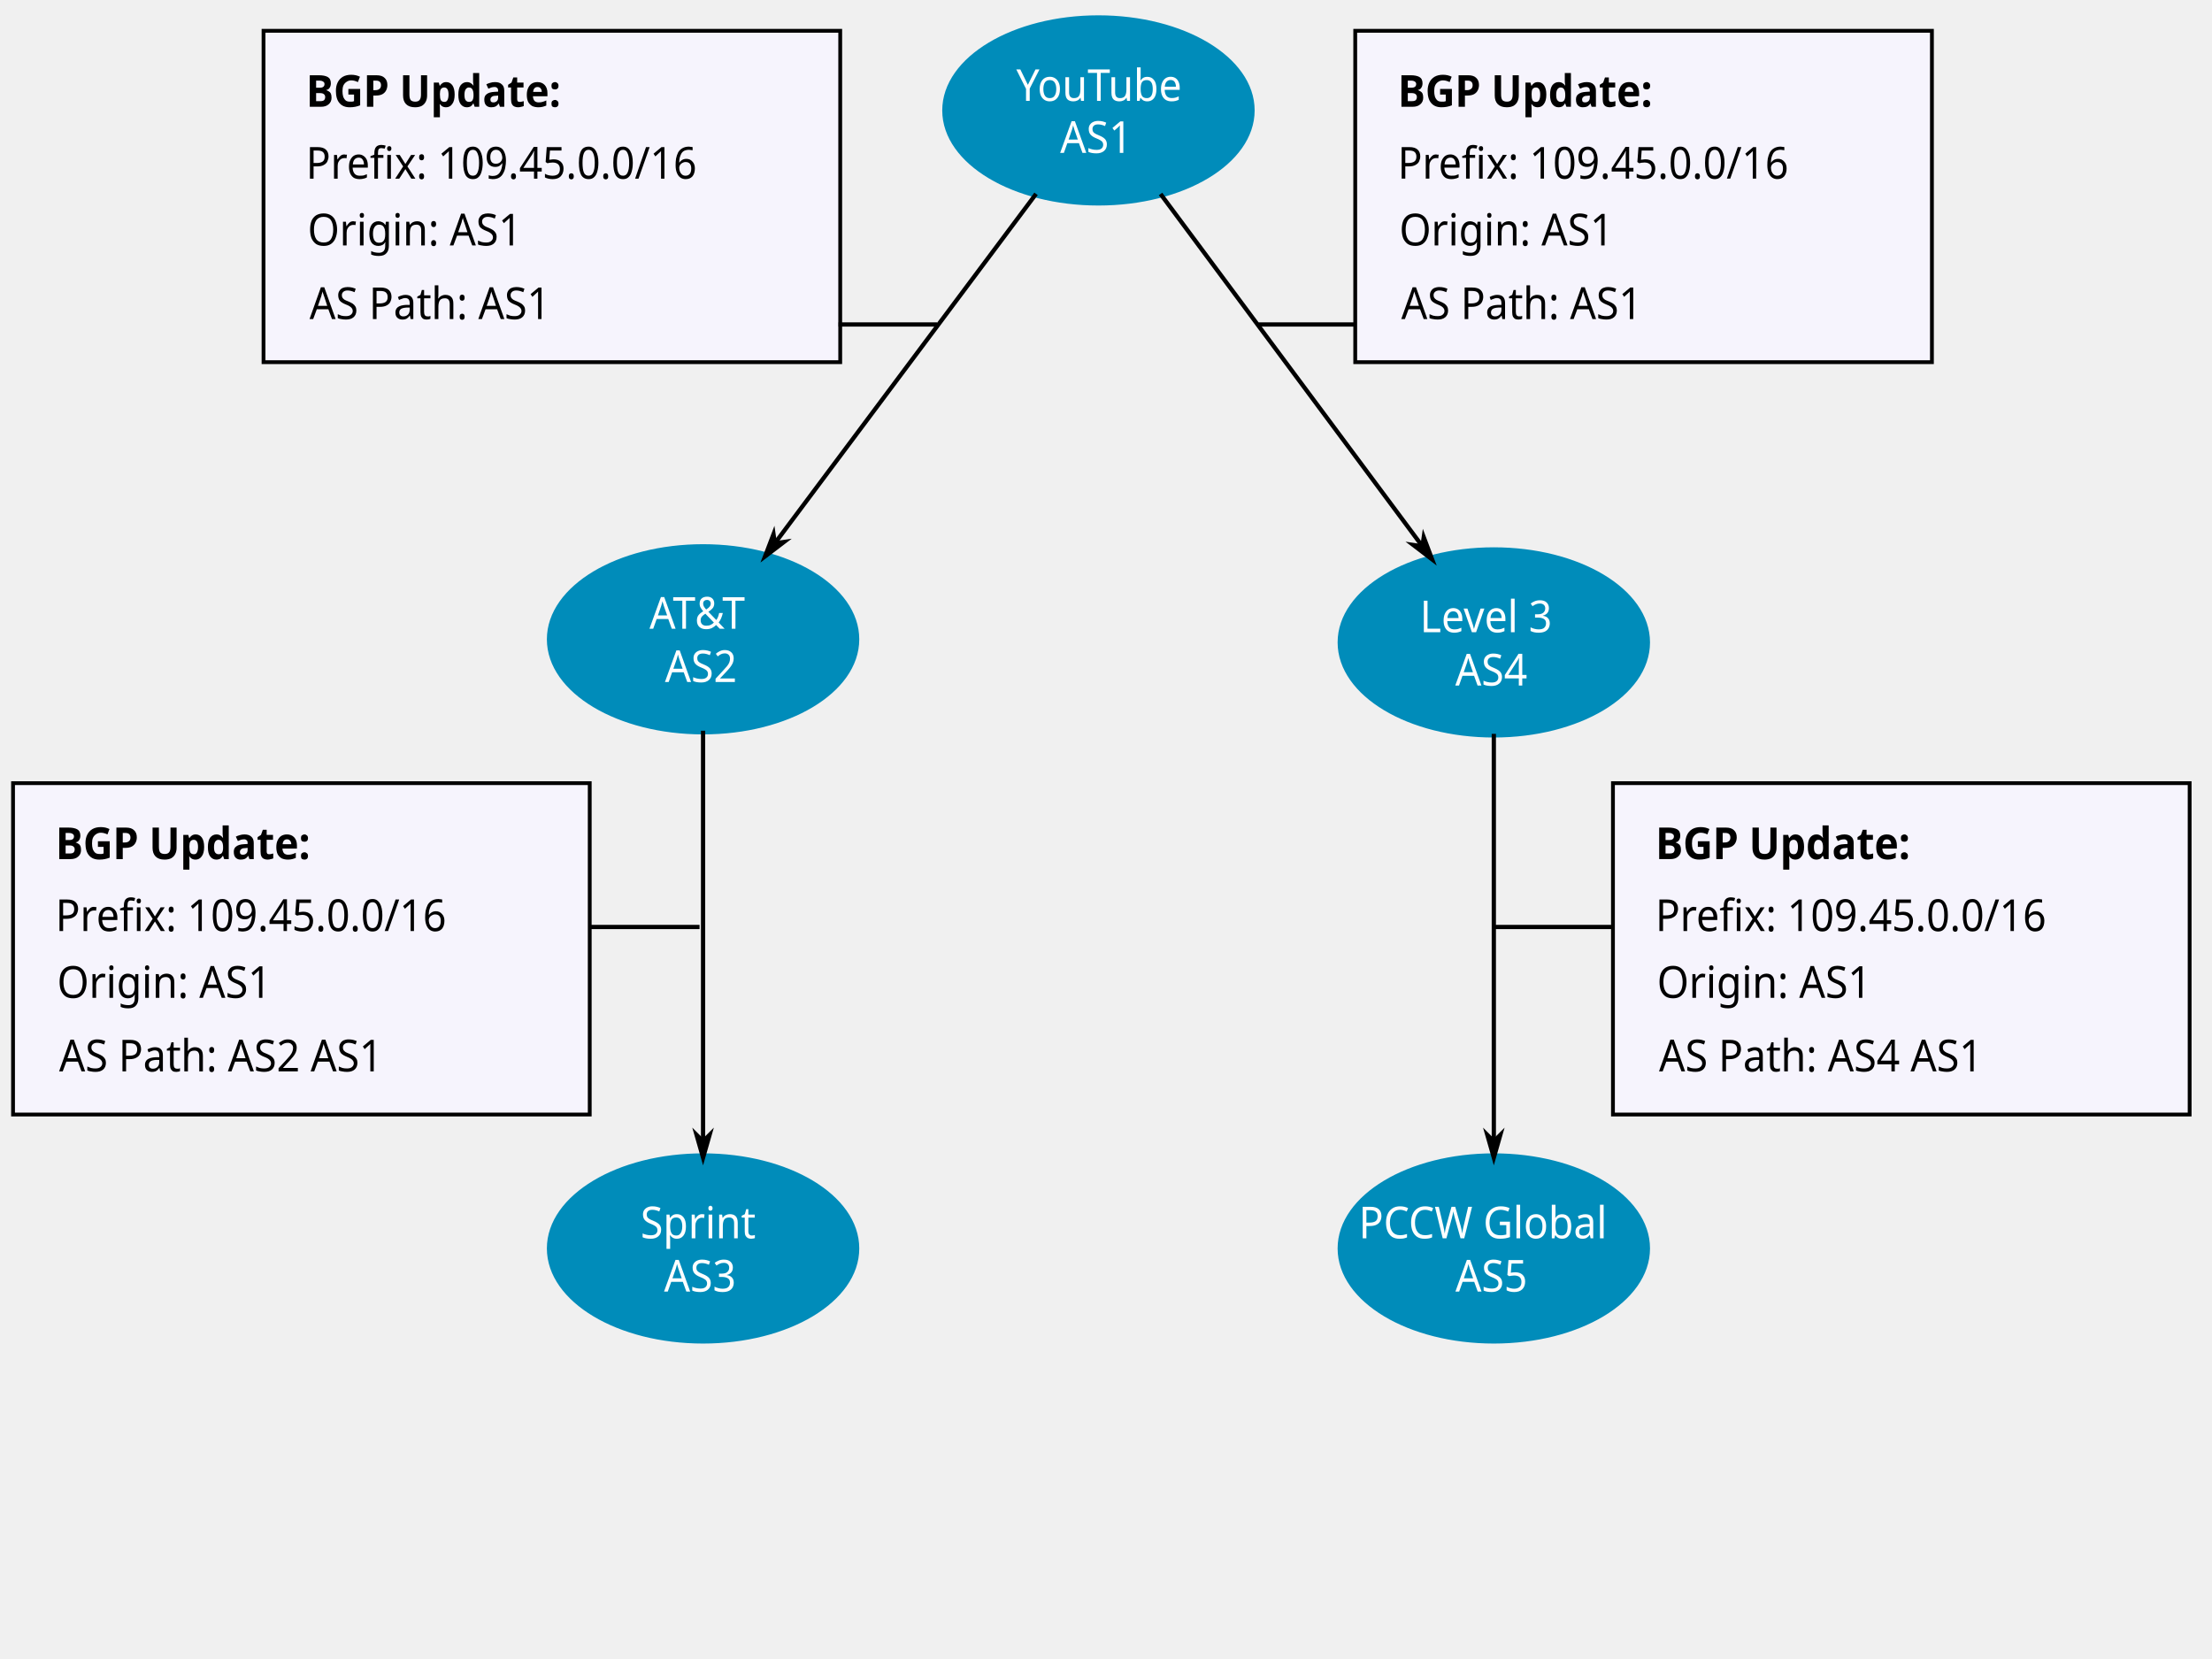
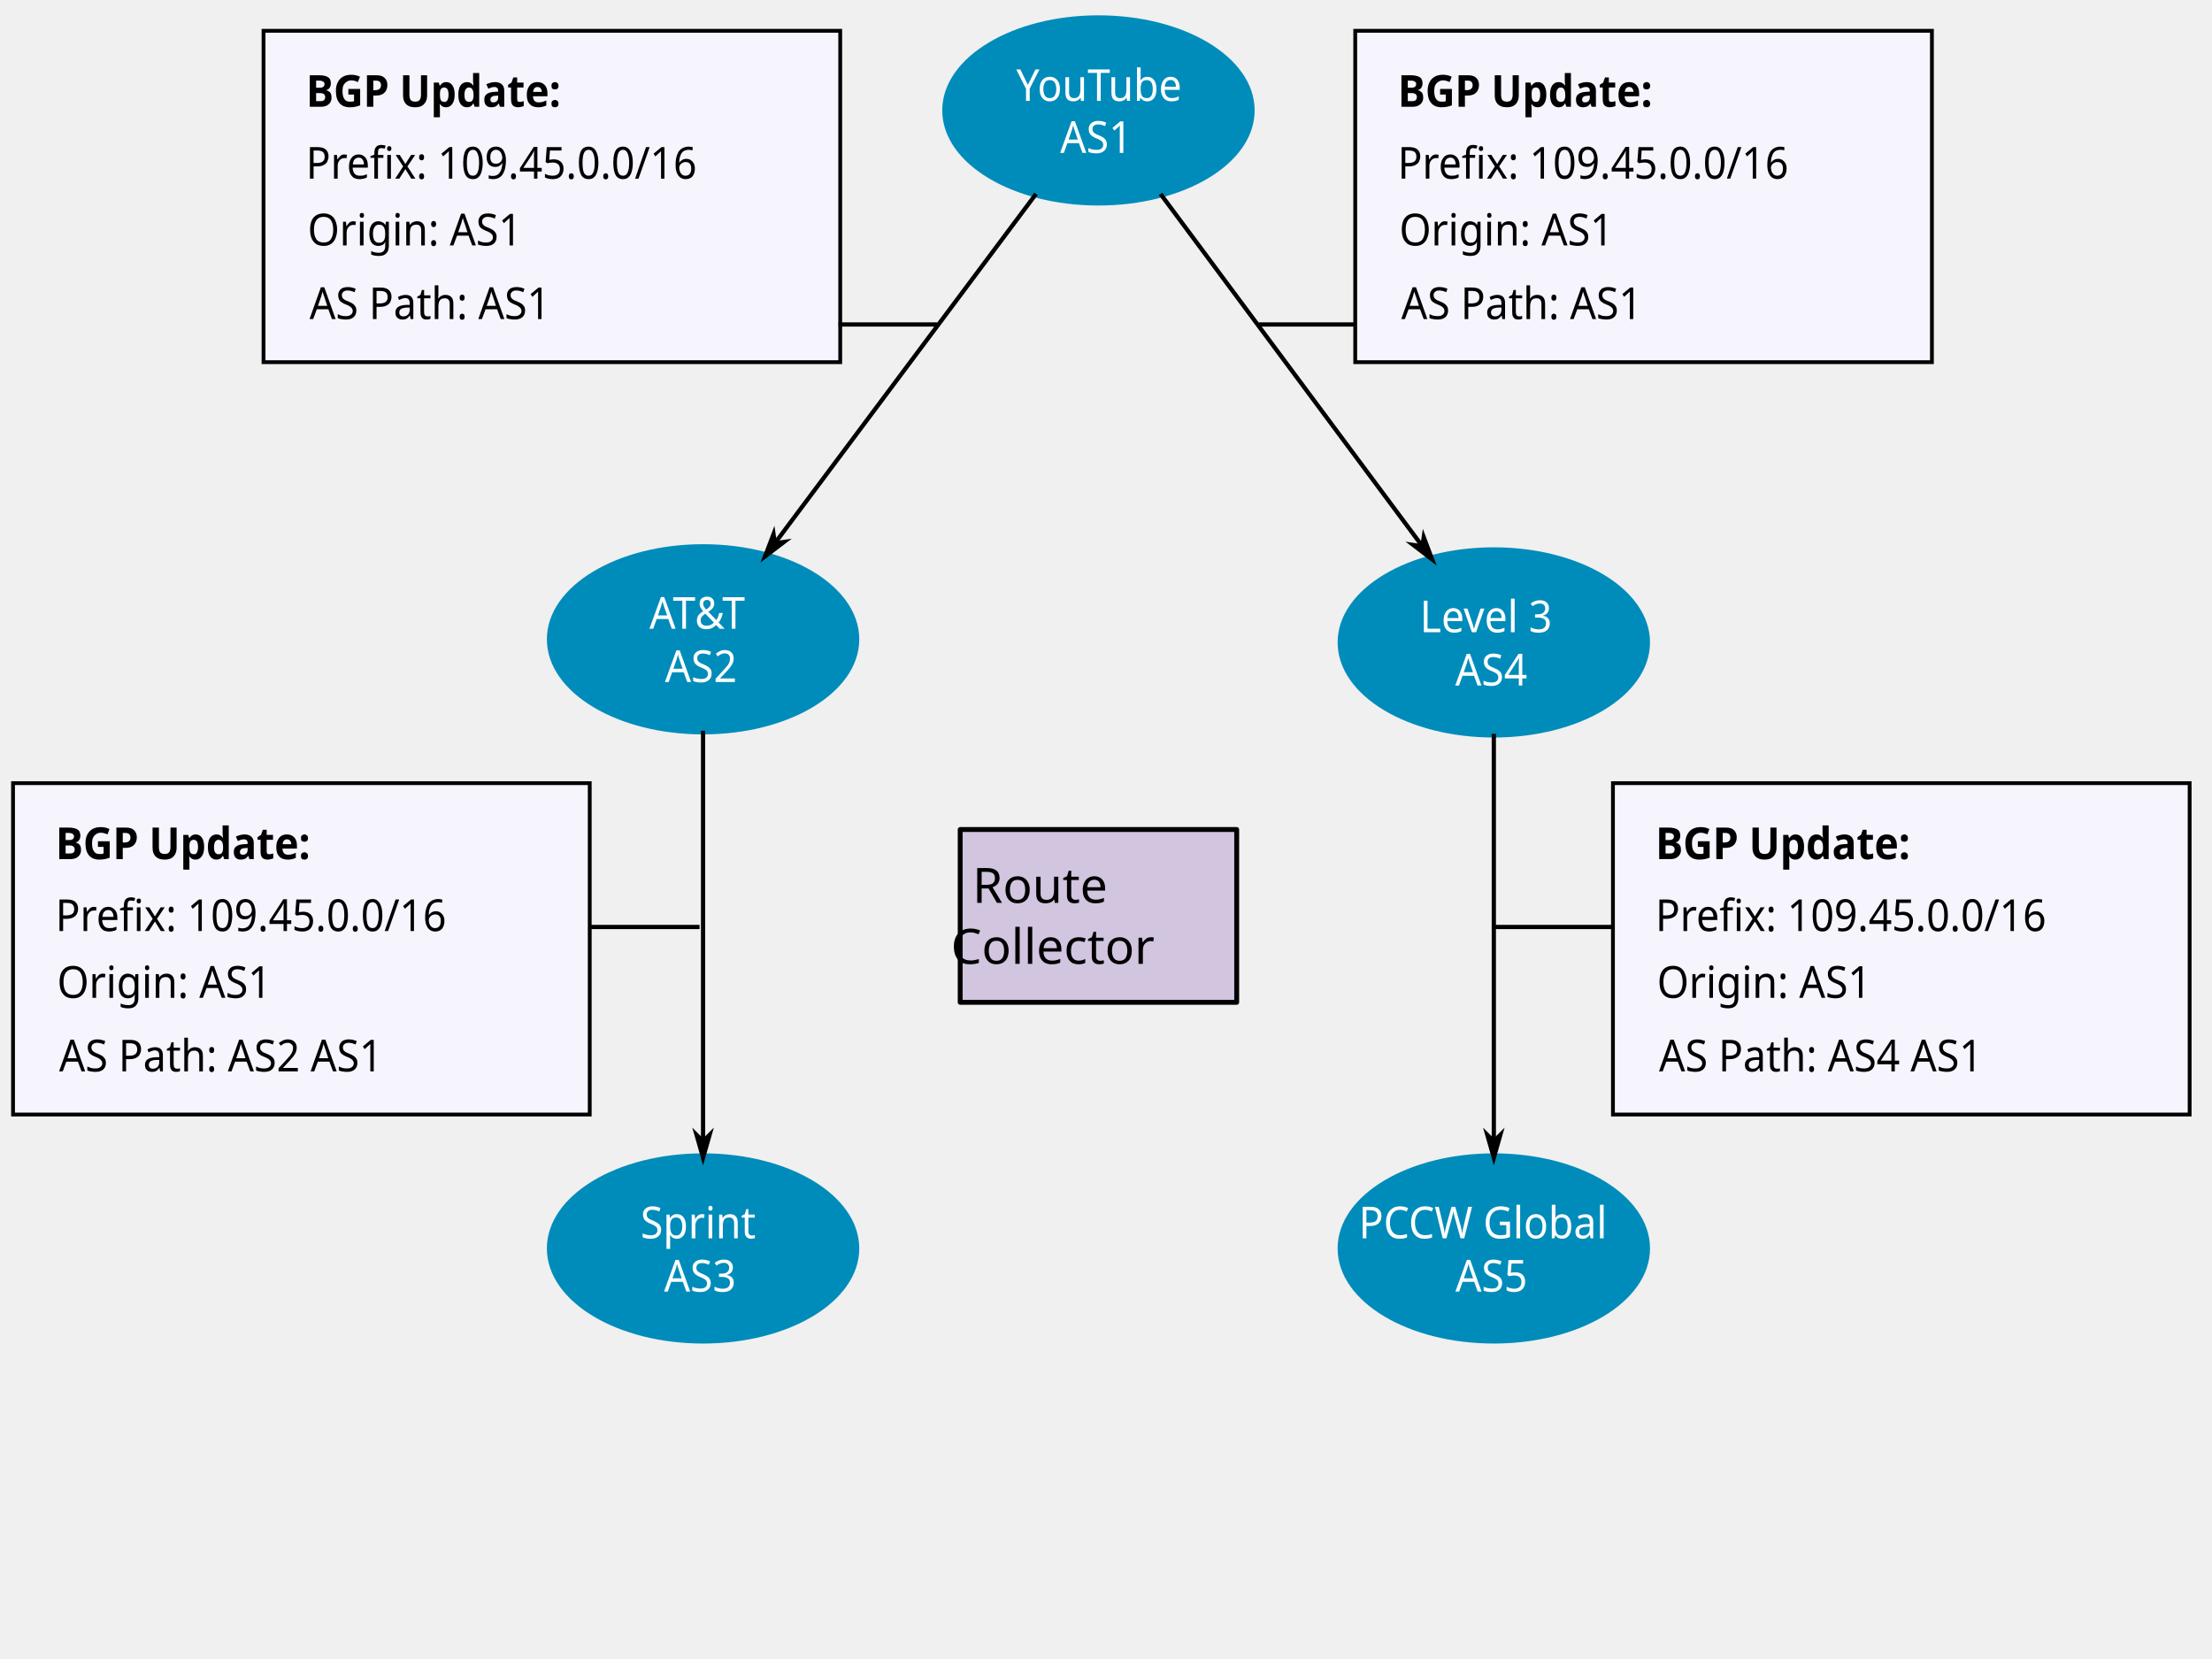
<svg xmlns="http://www.w3.org/2000/svg" width="453.543" height="340.157" id="svg2" version="1.0">
  <defs id="defs4">
    <marker orient="auto" refY="0" refX="0" id="marker5515" style="overflow:visible">
      <path id="path5517" d="M 0,0 5,-5 -12.5,0 5,5 0,0 z" style="fill:#000000;fill-opacity:1;fill-rule:evenodd;stroke:#000000;stroke-width:1pt;stroke-opacity:1" transform="matrix(-0.4,0,0,-0.4,-4,0)" />
    </marker>
    <marker orient="auto" refY="0" refX="0" id="marker5505" style="overflow:visible">
      <path id="path5507" d="M 0,0 5,-5 -12.5,0 5,5 0,0 z" style="fill:#000000;fill-opacity:1;fill-rule:evenodd;stroke:#000000;stroke-width:1pt;stroke-opacity:1" transform="matrix(-0.4,0,0,-0.4,-4,0)" />
    </marker>
    <marker orient="auto" refY="0" refX="0" id="marker5489" style="overflow:visible">
      <path id="path5491" d="M 0,0 5,-5 -12.5,0 5,5 0,0 z" style="fill:#000000;fill-opacity:1;fill-rule:evenodd;stroke:#000000;stroke-width:1pt;stroke-opacity:1" transform="matrix(-0.4,0,0,-0.4,-4,0)" />
    </marker>
    <marker orient="auto" refY="0" refX="0" id="marker5481" style="overflow:visible">
      <path id="path5483" d="M 0,0 5,-5 -12.5,0 5,5 0,0 z" style="fill:#000000;fill-opacity:1;fill-rule:evenodd;stroke:#000000;stroke-width:1pt;stroke-opacity:1" transform="matrix(-0.4,0,0,-0.4,-4,0)" />
    </marker>
  </defs>
  <g id="layer1" transform="translate(4.149475e-6,-698.0315)">
    <rect style="fill:#f6f4fd;fill-opacity:1;fill-rule:evenodd;stroke:#000000;stroke-width:0.78;stroke-miterlimit:4;stroke-opacity:1;stroke-dasharray:none;stroke-dashoffset:0" id="rect5399" width="118.243" height="67.945" x="2.674" y="858.606" />
    <rect style="fill:#f6f4fd;fill-opacity:1;fill-rule:evenodd;stroke:#000000;stroke-width:0.78;stroke-miterlimit:4;stroke-opacity:1;stroke-dasharray:none;stroke-dashoffset:0" id="rect5399-9" width="118.243" height="67.945" x="54.033" y="704.345" />
    <g id="g5698" transform="matrix(2.975227,0,0,3.207486,-57.24912,642.7462)">
      <text id="text5231-2-5" y="24.063" x="40.339" style="font-size:2.822px;font-style:normal;font-weight:normal;line-height:125%;letter-spacing:0px;word-spacing:0px;fill:#000000;fill-opacity:1;stroke:none;font-family:sans-serif" xml:space="preserve">
        <tspan style="font-size:2.822px;font-style:normal;font-variant:normal;font-weight:bold;font-stretch:normal;font-family:sans-serif;-inkscape-font-specification:sans-serif Bold" y="24.063" x="40.339" id="tspan5233-2-91">BGP Update:</tspan>
      </text>
      <text id="text5235-6-1" y="28.658" x="40.321" style="font-size:2.822px;font-style:normal;font-weight:normal;line-height:125%;letter-spacing:0px;word-spacing:0px;fill:#000000;fill-opacity:1;stroke:none;font-family:sans-serif" xml:space="preserve">
        <tspan y="28.658" x="40.321" id="tspan5237-8-77">Prefix: 109.45.0.0/16</tspan>
      </text>
      <text id="text5239-2-1" y="32.928" x="40.44" style="font-size:2.822px;font-style:normal;font-weight:normal;line-height:125%;letter-spacing:0px;word-spacing:0px;fill:#000000;fill-opacity:1;stroke:none;font-family:sans-serif" xml:space="preserve">
        <tspan y="32.928" x="40.44" id="tspan5241-1-2">Origin: AS1</tspan>
      </text>
      <text id="text5243-9-0" y="37.633" x="40.576" style="font-size:2.822px;font-style:normal;font-weight:normal;line-height:125%;letter-spacing:0px;word-spacing:0px;fill:#000000;fill-opacity:1;stroke:none;font-family:sans-serif" xml:space="preserve">
        <tspan y="37.633" x="40.576" id="tspan5245-87-2">AS Path: AS1</tspan>
      </text>
    </g>
    <rect style="fill:#f6f4fd;fill-opacity:1;fill-rule:evenodd;stroke:#000000;stroke-width:0.78;stroke-miterlimit:4;stroke-opacity:1;stroke-dasharray:none;stroke-dashoffset:0" id="rect5399-9-2" width="118.243" height="67.945" x="277.873" y="704.345" />
    <g id="g5708" transform="matrix(2.975227,0,0,3.207486,-53.68668,641.466)">
      <text id="text5231-2-5-2" y="24.462" x="114.376" style="font-size:2.822px;font-style:normal;font-weight:normal;line-height:125%;letter-spacing:0px;word-spacing:0px;fill:#000000;fill-opacity:1;stroke:none;font-family:sans-serif" xml:space="preserve">
        <tspan style="font-size:2.822px;font-style:normal;font-variant:normal;font-weight:bold;font-stretch:normal;font-family:sans-serif;-inkscape-font-specification:sans-serif Bold" y="24.462" x="114.376" id="tspan5233-2-91-9">BGP Update:</tspan>
      </text>
      <text id="text5235-6-1-0" y="29.057" x="114.359" style="font-size:2.822px;font-style:normal;font-weight:normal;line-height:125%;letter-spacing:0px;word-spacing:0px;fill:#000000;fill-opacity:1;stroke:none;font-family:sans-serif" xml:space="preserve">
        <tspan y="29.057" x="114.359" id="tspan5237-8-77-4">Prefix: 109.45.0.0/16</tspan>
      </text>
      <text id="text5239-2-1-9" y="33.327" x="114.477" style="font-size:2.822px;font-style:normal;font-weight:normal;line-height:125%;letter-spacing:0px;word-spacing:0px;fill:#000000;fill-opacity:1;stroke:none;font-family:sans-serif" xml:space="preserve">
        <tspan y="33.327" x="114.477" id="tspan5241-1-2-8">Origin: AS1</tspan>
      </text>
      <text id="text5243-9-0-1" y="38.033" x="114.614" style="font-size:2.822px;font-style:normal;font-weight:normal;line-height:125%;letter-spacing:0px;word-spacing:0px;fill:#000000;fill-opacity:1;stroke:none;font-family:sans-serif" xml:space="preserve">
        <tspan y="38.033" x="114.614" id="tspan5245-87-2-7">AS Path: AS1</tspan>
      </text>
    </g>
    <rect style="fill:#f6f4fd;fill-opacity:1;fill-rule:evenodd;stroke:#000000;stroke-width:0.78;stroke-miterlimit:4;stroke-opacity:1;stroke-dasharray:none;stroke-dashoffset:0" id="rect5399-9-7" width="118.243" height="67.945" x="330.716" y="858.606" />
    <g id="g5650" transform="matrix(2.975227,0,0,3.207486,-38.84318,639.5457)">
      <text id="text5231-2-5-7" y="73.155" x="127.148" style="font-size:2.822px;font-style:normal;font-weight:normal;line-height:125%;letter-spacing:0px;word-spacing:0px;fill:#000000;fill-opacity:1;stroke:none;font-family:sans-serif" xml:space="preserve">
        <tspan style="font-size:2.822px;font-style:normal;font-variant:normal;font-weight:bold;font-stretch:normal;font-family:sans-serif;-inkscape-font-specification:sans-serif Bold" y="73.155" x="127.148" id="tspan5233-2-91-8">BGP Update:</tspan>
      </text>
      <text id="text5235-6-1-2" y="77.75" x="127.131" style="font-size:2.822px;font-style:normal;font-weight:normal;line-height:125%;letter-spacing:0px;word-spacing:0px;fill:#000000;fill-opacity:1;stroke:none;font-family:sans-serif" xml:space="preserve">
        <tspan y="77.75" x="127.131" id="tspan5237-8-77-6">Prefix: 109.45.0.0/16</tspan>
      </text>
      <text id="text5239-2-1-93" y="82.02" x="127.249" style="font-size:2.822px;font-style:normal;font-weight:normal;line-height:125%;letter-spacing:0px;word-spacing:0px;fill:#000000;fill-opacity:1;stroke:none;font-family:sans-serif" xml:space="preserve">
        <tspan y="82.02" x="127.249" id="tspan5241-1-2-5">Origin: AS1</tspan>
      </text>
      <text id="text5243-9-0-8" y="86.725" x="127.385" style="font-size:2.822px;font-style:normal;font-weight:normal;line-height:125%;letter-spacing:0px;word-spacing:0px;fill:#000000;fill-opacity:1;stroke:none;font-family:sans-serif" xml:space="preserve">
        <tspan y="86.725" x="127.385" id="tspan5245-87-2-6">AS Path: AS4 AS1</tspan>
      </text>
    </g>
    <path style="fill:none;stroke:#000000;stroke-width:0.871;stroke-linecap:butt;stroke-linejoin:miter;stroke-miterlimit:4;stroke-opacity:1;stroke-dasharray:none" d="m 120.873,888.098 22.562,0" id="path5690" />
    <path style="fill:none;stroke:#000000;stroke-width:0.872px;stroke-linecap:butt;stroke-linejoin:miter;stroke-opacity:1" d="m 330.463,888.098 -24.343,0" id="path5696" />
    <ellipse transform="matrix(2.975227,0,0,3.207486,-57.24912,642.7462)" style="fill:#008cba;fill-opacity:1;stroke:#008cba;stroke-width:0.467;stroke-linecap:butt;stroke-linejoin:round;stroke-miterlimit:4;stroke-opacity:1;stroke-dasharray:none;stroke-dashoffset:0" id="path4491-8-31" ry="5.846" rx="10.531" cy="24.295" cx="94.941" />
    <ellipse transform="matrix(2.975227,0,0,3.207486,-57.24912,642.7462)" style="fill:#008cba;fill-opacity:1;stroke:#008cba;stroke-width:0.467;stroke-linecap:butt;stroke-linejoin:round;stroke-miterlimit:4;stroke-opacity:1;stroke-dasharray:none;stroke-dashoffset:0" id="path4491-8-31-0" cx="67.694" cy="58.103" ry="5.846" rx="10.531" />
    <ellipse transform="matrix(2.975227,0,0,3.207486,-57.24912,642.7462)" style="fill:#008cba;fill-opacity:1;stroke:#008cba;stroke-width:0.467;stroke-linecap:butt;stroke-linejoin:round;stroke-miterlimit:4;stroke-opacity:1;stroke-dasharray:none;stroke-dashoffset:0" id="path4491-8-31-9" cx="122.188" cy="58.302" ry="5.846" rx="10.531" />
    <ellipse transform="matrix(2.975227,0,0,3.207486,-57.24912,642.7462)" style="fill:#008cba;fill-opacity:1;stroke:#008cba;stroke-width:0.467;stroke-linecap:butt;stroke-linejoin:round;stroke-miterlimit:4;stroke-opacity:1;stroke-dasharray:none;stroke-dashoffset:0" id="path4491-8-31-0-5" cx="67.694" cy="97.043" ry="5.846" rx="10.531" />
    <ellipse style="fill:#008cba;fill-opacity:1;stroke:#008cba;stroke-width:0.467;stroke-linecap:butt;stroke-linejoin:round;stroke-miterlimit:4;stroke-opacity:1;stroke-dasharray:none;stroke-dashoffset:0" id="path4491-8-31-9-3" cx="122.188" cy="97.043" ry="5.846" rx="10.531" transform="matrix(2.975227,0,0,3.207486,-57.24912,642.7462)" />
    <g id="g5660" transform="matrix(2.975227,0,0,3.207486,-73.87384,640.1858)">
      <text id="text5231-2" y="72.956" x="28.665" style="font-size:2.822px;font-style:normal;font-weight:normal;line-height:125%;letter-spacing:0px;word-spacing:0px;fill:#000000;fill-opacity:1;stroke:none;font-family:sans-serif" xml:space="preserve">
        <tspan style="font-size:2.822px;font-style:normal;font-variant:normal;font-weight:bold;font-stretch:normal;font-family:sans-serif;-inkscape-font-specification:sans-serif Bold" y="72.956" x="28.665" id="tspan5233-2">BGP Update:</tspan>
      </text>
      <text id="text5235-6" y="77.551" x="28.647" style="font-size:2.822px;font-style:normal;font-weight:normal;line-height:125%;letter-spacing:0px;word-spacing:0px;fill:#000000;fill-opacity:1;stroke:none;font-family:sans-serif" xml:space="preserve">
        <tspan y="77.551" x="28.647" id="tspan5237-8">Prefix: 109.45.0.0/16</tspan>
      </text>
      <text id="text5239-2" y="81.82" x="28.766" style="font-size:2.822px;font-style:normal;font-weight:normal;line-height:125%;letter-spacing:0px;word-spacing:0px;fill:#000000;fill-opacity:1;stroke:none;font-family:sans-serif" xml:space="preserve">
        <tspan y="81.82" x="28.766" id="tspan5241-1">Origin: AS1</tspan>
      </text>
      <text id="text5243-9" y="86.526" x="28.902" style="font-size:2.822px;font-style:normal;font-weight:normal;line-height:125%;letter-spacing:0px;word-spacing:0px;fill:#000000;fill-opacity:1;stroke:none;font-family:sans-serif" xml:space="preserve">
        <tspan y="86.526" x="28.902" id="tspan5245-87">AS Path: AS2 AS1</tspan>
      </text>
    </g>
    <path style="fill:none;stroke:#000000;stroke-width:0.871;stroke-linecap:butt;stroke-linejoin:miter;stroke-miterlimit:4;stroke-dasharray:none;stroke-opacity:1;marker-end:url(#marker5481)" d="m 306.289,848.5 0,86.761" id="path5479" />
    <path style="fill:none;stroke:#000000;stroke-width:0.872px;stroke-linecap:butt;stroke-linejoin:miter;stroke-opacity:1;marker-end:url(#marker5489)" d="m 144.156,847.86 0,87.402" id="path5487" />
    <path style="fill:none;stroke:#000000;stroke-width:0.872px;stroke-linecap:butt;stroke-linejoin:miter;stroke-opacity:1;marker-end:url(#marker5505)" d="m 237.955,737.804 55.602,74.815" id="path5503" />
    <path style="fill:none;stroke:#000000;stroke-width:0.872px;stroke-linecap:butt;stroke-linejoin:miter;stroke-opacity:1;marker-end:url(#marker5515)" d="M 212.428,737.787 156.951,811.995" id="path5513" />
    <path style="fill:none;stroke:#000000;stroke-width:0.872px;stroke-linecap:butt;stroke-linejoin:miter;stroke-opacity:1" d="m 171.935,764.561 20.187,0" id="path5734" />
    <path style="fill:none;stroke:#000000;stroke-width:0.872px;stroke-linecap:butt;stroke-linejoin:miter;stroke-opacity:1" d="m 277.62,764.561 -19.593,0" id="path5736" />
    <g id="g4437" transform="translate(-3.2691382e-6,-5.328469)">
      <text transform="scale(0.9631139,1.038299)" id="text5037" y="697.339" x="216.354" style="font-style:normal;font-weight:normal;font-size:8.718px;line-height:125%;font-family:sans-serif;letter-spacing:0px;word-spacing:0px;fill:#ffffff;fill-opacity:1;stroke:none" xml:space="preserve">
        <tspan y="697.339" x="216.354" id="tspan5039">YouTube</tspan>
      </text>
      <text transform="scale(0.9631139,1.038299)" id="text5037-3" y="707.603" x="225.696" style="font-style:normal;font-weight:normal;font-size:8.718px;line-height:125%;font-family:sans-serif;letter-spacing:0px;word-spacing:0px;fill:#ffffff;fill-opacity:1;stroke:none" xml:space="preserve">
        <tspan y="707.603" x="225.696" id="tspan5039-42">AS1</tspan>
      </text>
    </g>
    <g id="g4470" transform="translate(-0.6017533,-5.463779)">
      <text transform="scale(0.9631139,1.038299)" id="text5037-6" y="801.701" x="138.891" style="font-style:normal;font-weight:normal;font-size:8.718px;line-height:125%;font-family:sans-serif;letter-spacing:0px;word-spacing:0px;fill:#ffffff;fill-opacity:1;stroke:none" xml:space="preserve">
        <tspan y="801.701" x="138.891" id="tspan5039-3">AT&amp;T</tspan>
      </text>
      <text transform="scale(0.9631139,1.038299)" id="text5037-6-7" y="812.226" x="142.184" style="font-style:normal;font-weight:normal;font-size:8.718px;line-height:125%;font-family:sans-serif;letter-spacing:0px;word-spacing:0px;fill:#ffffff;fill-opacity:1;stroke:none" xml:space="preserve">
        <tspan y="812.226" x="142.184" id="tspan5039-3-5">AS2</tspan>
      </text>
    </g>
    <g id="g4525" transform="translate(2.055245,-6.366987)">
      <text transform="scale(0.9631139,1.038299)" id="text5037-6-3" y="803.264" x="300.143" style="font-style:normal;font-weight:normal;font-size:8.718px;line-height:125%;font-family:sans-serif;letter-spacing:0px;word-spacing:0px;fill:#ffffff;fill-opacity:1;stroke:none" xml:space="preserve">
        <tspan y="803.264" x="300.143" id="tspan5039-3-0">Level 3</tspan>
      </text>
      <text transform="scale(0.9631139,1.038299)" id="text5037-6-7-3" y="813.789" x="307.68" style="font-style:normal;font-weight:normal;font-size:8.718px;line-height:125%;font-family:sans-serif;letter-spacing:0px;word-spacing:0px;fill:#ffffff;fill-opacity:1;stroke:none" xml:space="preserve">
        <tspan y="813.789" x="307.68" id="tspan5039-3-5-3">AS4</tspan>
      </text>
    </g>
    <g id="g4549" transform="translate(-1.225879,-2.632313)">
      <text transform="scale(0.9631139,1.038299)" id="text5037-6-4" y="919.345" x="290.538" style="font-style:normal;font-weight:normal;font-size:8.718px;line-height:125%;font-family:sans-serif;letter-spacing:0px;word-spacing:0px;fill:#ffffff;fill-opacity:1;stroke:none" xml:space="preserve">
        <tspan y="919.345" x="290.538" id="tspan5039-3-1">PCCW Global </tspan>
      </text>
      <text transform="scale(0.9631139,1.038299)" id="text5037-6-7-8" y="929.87" x="311.119" style="font-style:normal;font-weight:normal;font-size:8.718px;line-height:125%;font-family:sans-serif;letter-spacing:0px;word-spacing:0px;fill:#ffffff;fill-opacity:1;stroke:none" xml:space="preserve">
        <tspan y="929.87" x="311.119" id="tspan5039-3-5-5">AS5</tspan>
      </text>
    </g>
    <g id="g4586" transform="translate(9.800113,1.298317)">
      <text transform="scale(0.9631139,1.038299)" id="text5037-6-4-5" y="915.56" x="126.197" style="font-style:normal;font-weight:normal;font-size:8.718px;line-height:125%;font-family:sans-serif;letter-spacing:0px;word-spacing:0px;fill:#ffffff;fill-opacity:1;stroke:none" xml:space="preserve">
        <tspan y="915.56" x="126.197" id="tspan5039-3-1-6">Sprint </tspan>
      </text>
      <text transform="scale(0.9631139,1.038299)" id="text5037-6-7-8-0" y="926.084" x="131.192" style="font-style:normal;font-weight:normal;font-size:8.718px;line-height:125%;font-family:sans-serif;letter-spacing:0px;word-spacing:0px;fill:#ffffff;fill-opacity:1;stroke:none" xml:space="preserve">
        <tspan y="926.084" x="131.192" id="tspan5039-3-5-5-3">AS3</tspan>
      </text>
    </g>
+     <g id="g4436" transform="translate(-5.742859,0)">
+       <rect y="868.11" x="202.619" height="35.433" width="56.693" id="rect4428" style="fill:#d2c5e0;fill-opacity:1;fill-rule:evenodd;stroke:#000000;stroke-width:1;stroke-linecap:butt;stroke-linejoin:round;stroke-miterlimit:4;stroke-dasharray:none;stroke-dashoffset:0;stroke-opacity:1" />
+       <text id="text4424" y="883.151" x="230.689" style="font-style:normal;font-weight:normal;font-size:10px;line-height:125%;font-family:sans-serif;text-align:center;letter-spacing:0px;word-spacing:0px;text-anchor:middle;fill:#000000;fill-opacity:1;stroke:none;stroke-width:1px;stroke-linecap:butt;stroke-linejoin:miter;stroke-opacity:1" xml:space="preserve">
+         <tspan y="883.151" x="230.689" id="tspan4426">Route</tspan>
+         <tspan id="tspan4430" y="895.651" x="230.689">Collector</tspan>
+       </text>
+     </g>
+     <text xml:space="preserve" style="font-style:normal;font-weight:normal;font-size:40px;line-height:125%;font-family:sans-serif;letter-spacing:0px;word-spacing:0px;fill:#000000;fill-opacity:1;stroke:none;stroke-width:1px;stroke-linecap:butt;stroke-linejoin:miter;stroke-opacity:1" x="219.685" y="896.457" id="text4432">
+       <tspan id="tspan4434" x="219.685" y="896.457" />
+     </text>
  </g>
</svg>
